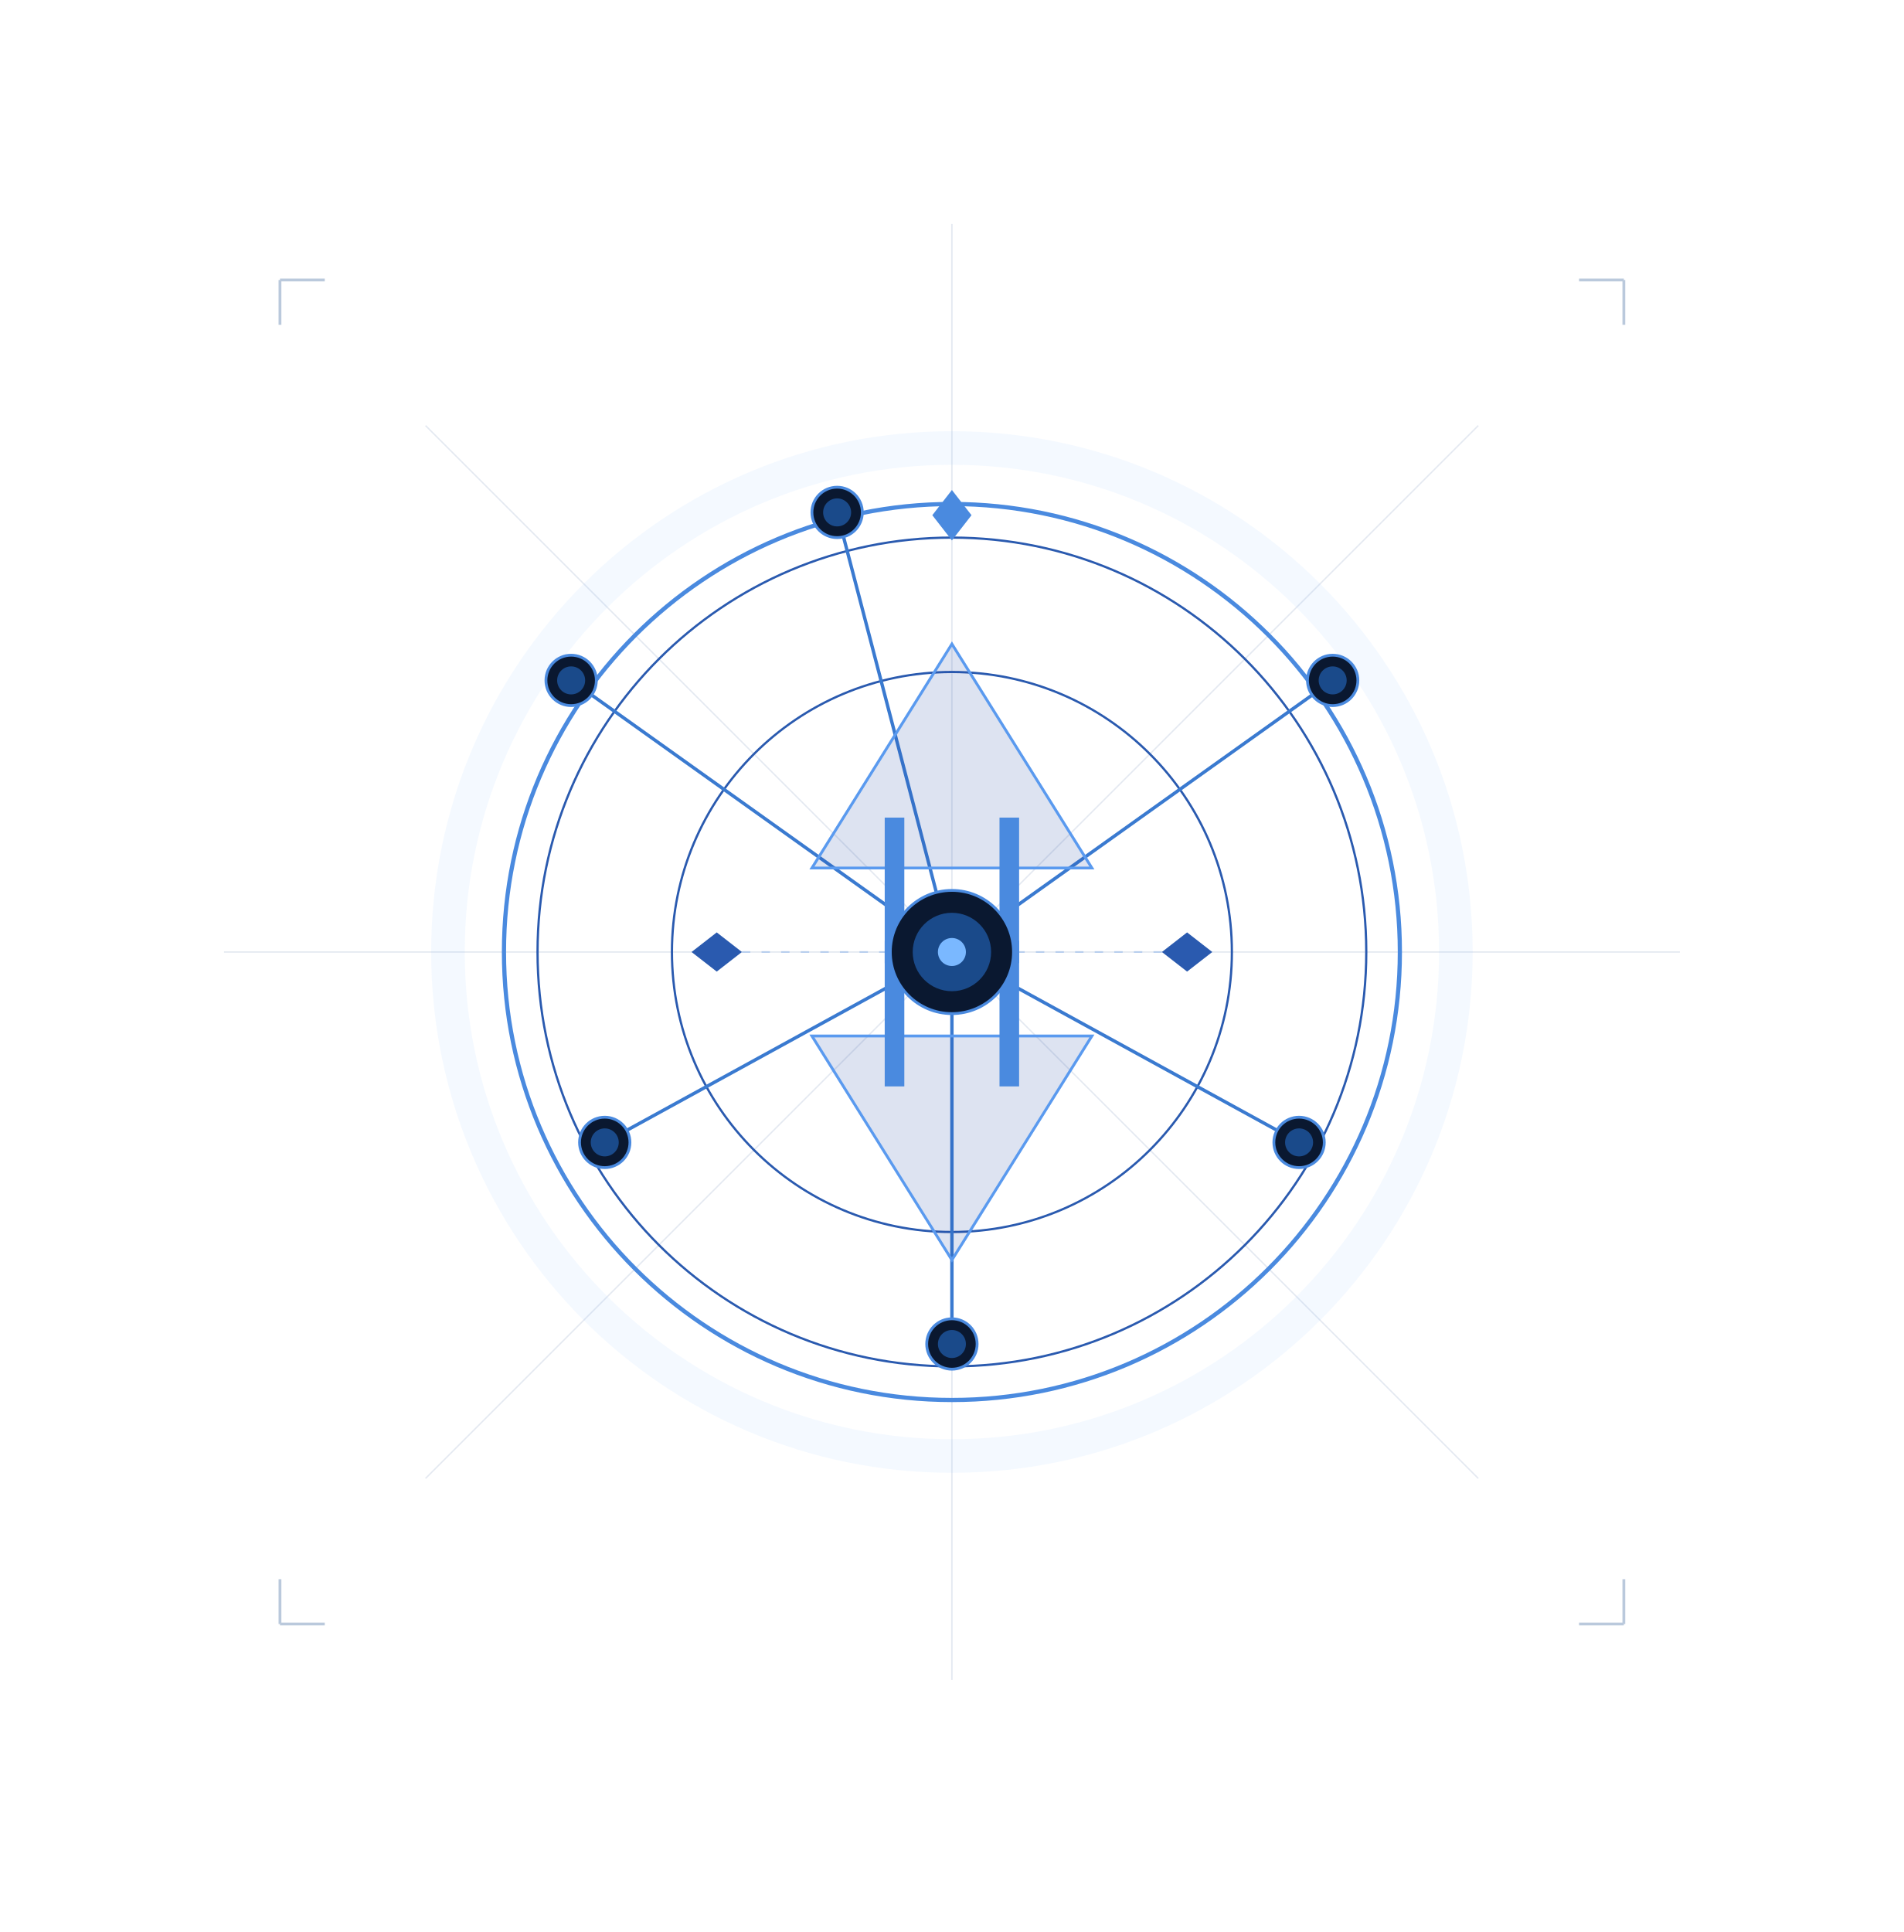
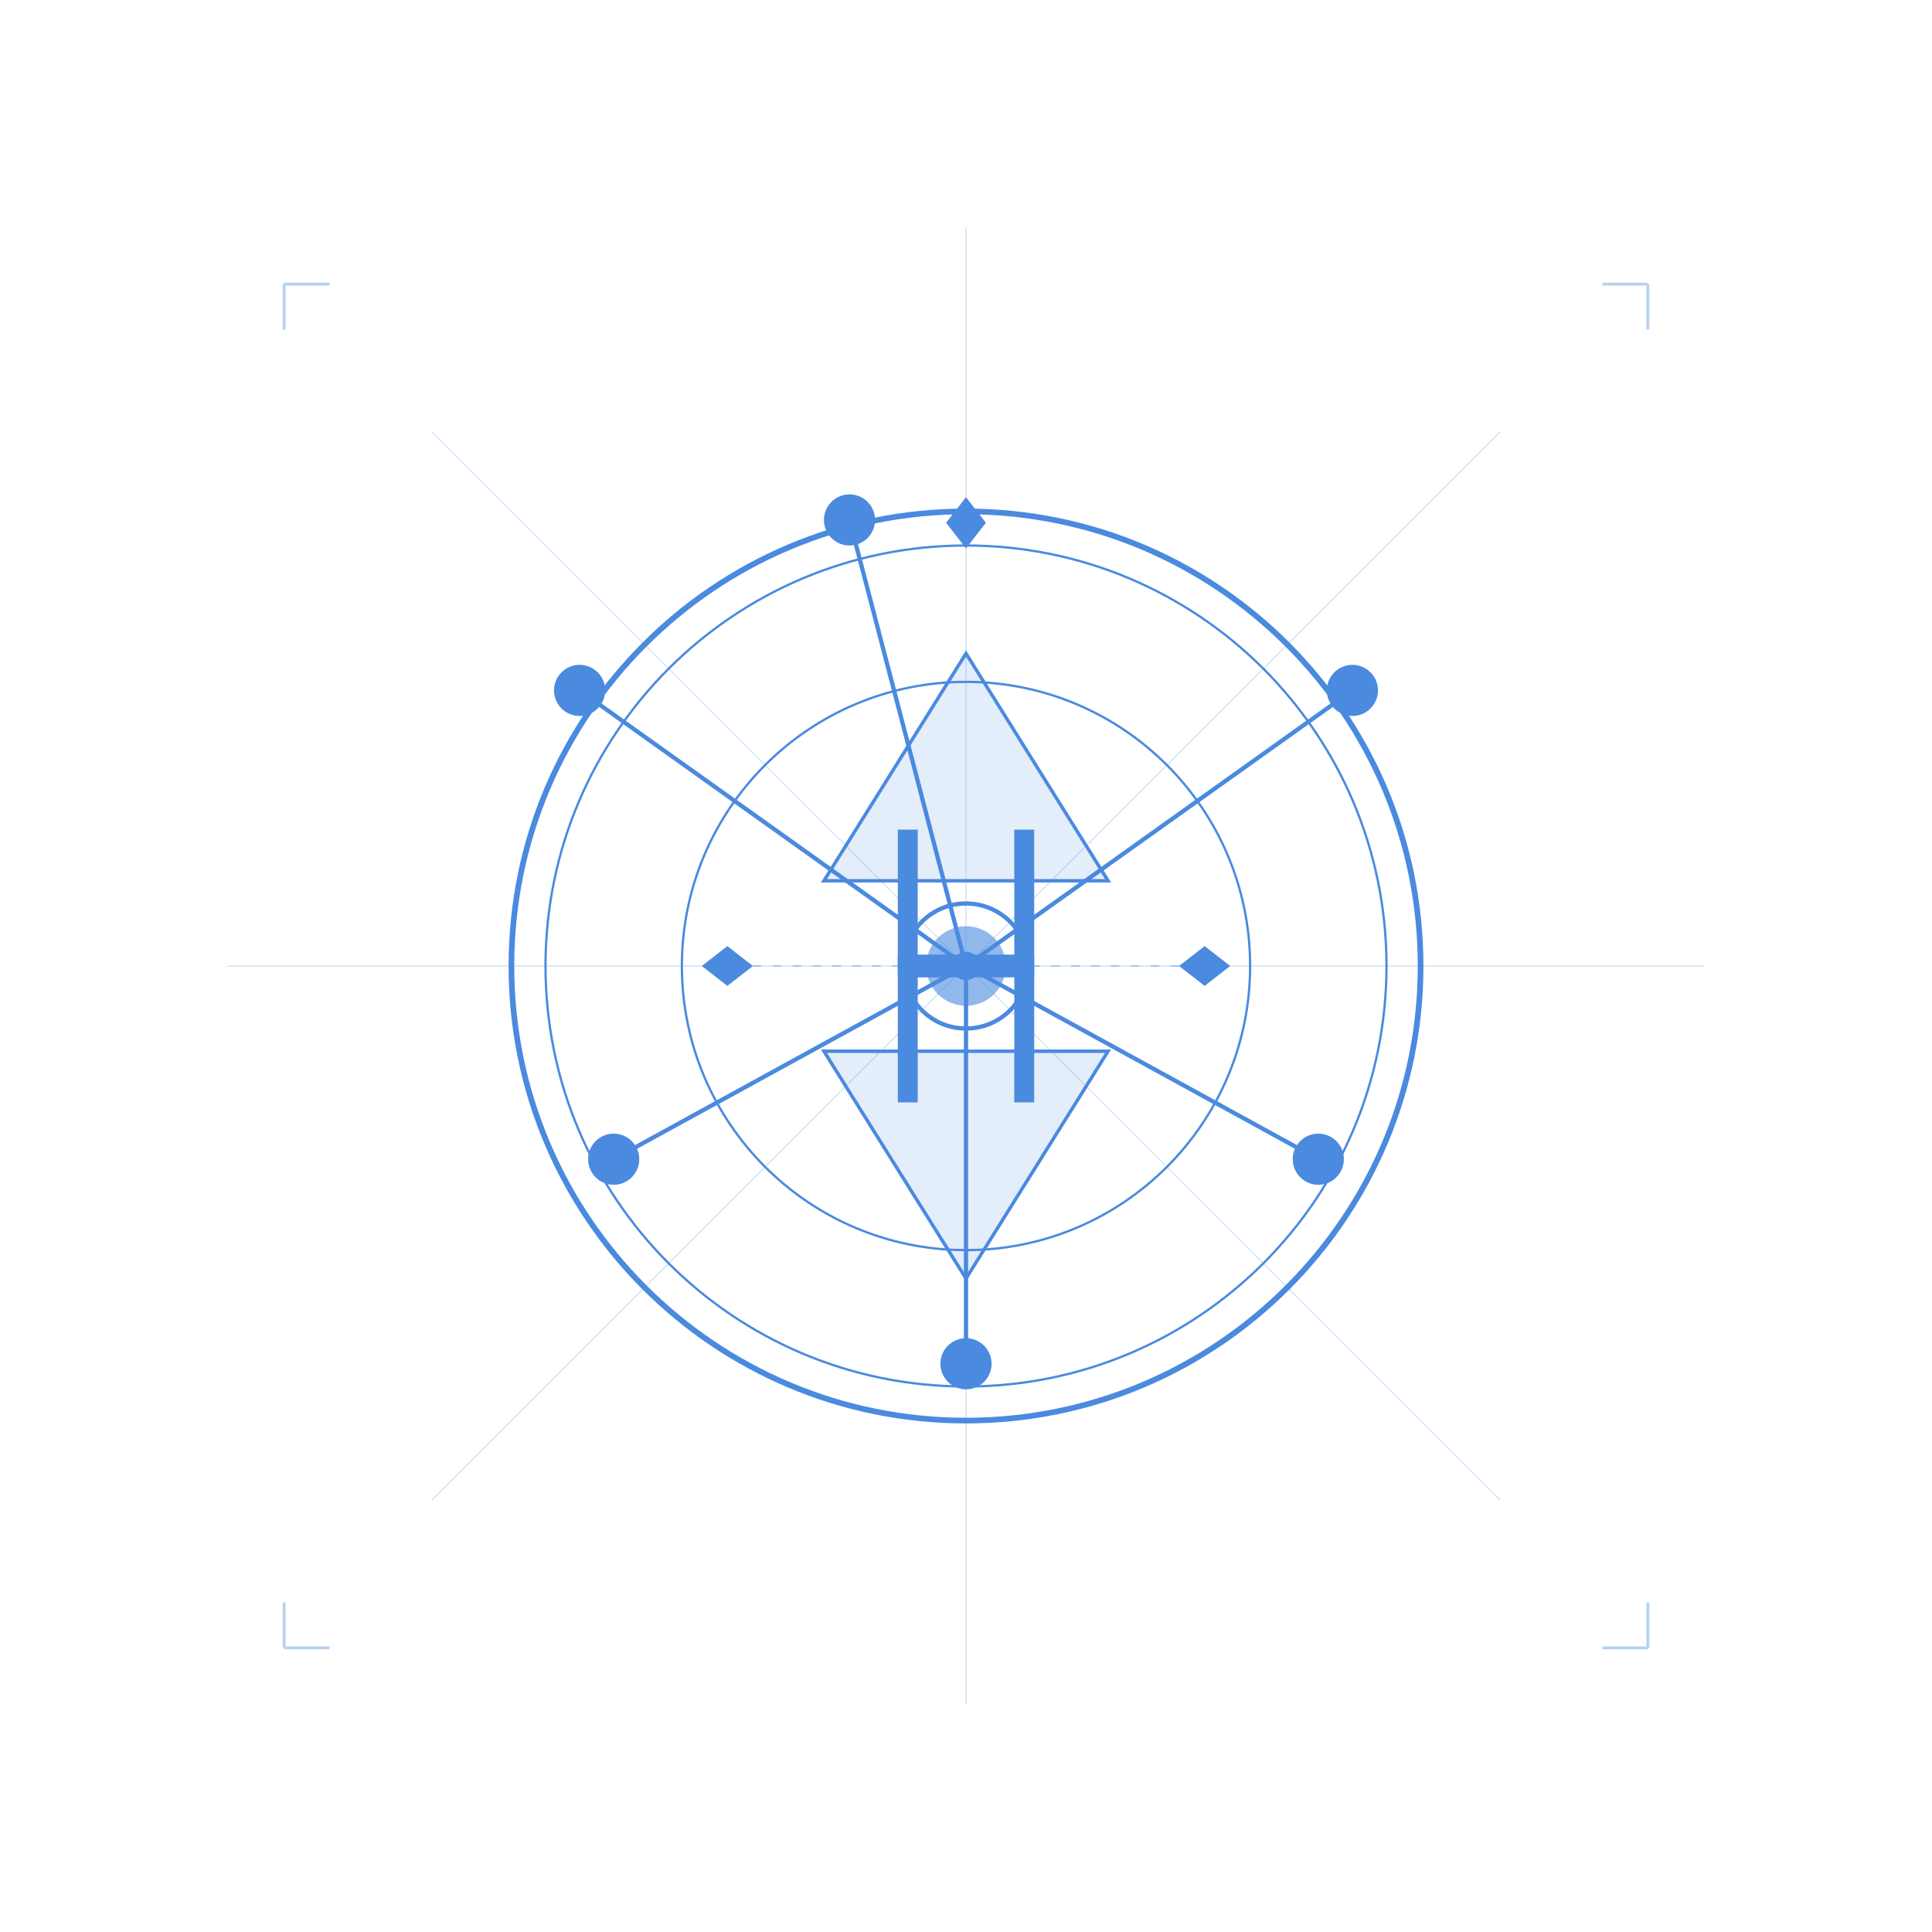
- <svg xmlns="http://www.w3.org/2000/svg" width="100%" viewBox="0 0 680 690">
-   <line x1="340" y1="80" x2="340" y2="600" style="fill:rgb(0, 0, 0);stroke:rgba(26, 74, 138, 0.12);color:rgb(255, 255, 255);stroke-width:0.5px;stroke-linecap:butt;stroke-linejoin:miter;opacity:1;font-family:&quot;Anthropic Sans&quot;, -apple-system, BlinkMacSystemFont, &quot;Segoe UI&quot;, sans-serif;font-size:16px;font-weight:400;text-anchor:start;dominant-baseline:auto" />
-   <line x1="80" y1="340" x2="600" y2="340" style="fill:rgb(0, 0, 0);stroke:rgba(26, 74, 138, 0.12);color:rgb(255, 255, 255);stroke-width:0.5px;stroke-linecap:butt;stroke-linejoin:miter;opacity:1;font-family:&quot;Anthropic Sans&quot;, -apple-system, BlinkMacSystemFont, &quot;Segoe UI&quot;, sans-serif;font-size:16px;font-weight:400;text-anchor:start;dominant-baseline:auto" />
-   <line x1="152" y1="152" x2="528" y2="528" style="fill:rgb(0, 0, 0);stroke:rgba(26, 74, 138, 0.12);color:rgb(255, 255, 255);stroke-width:0.5px;stroke-linecap:butt;stroke-linejoin:miter;opacity:1;font-family:&quot;Anthropic Sans&quot;, -apple-system, BlinkMacSystemFont, &quot;Segoe UI&quot;, sans-serif;font-size:16px;font-weight:400;text-anchor:start;dominant-baseline:auto" />
-   <line x1="528" y1="152" x2="152" y2="528" style="fill:rgb(0, 0, 0);stroke:rgba(26, 74, 138, 0.12);color:rgb(255, 255, 255);stroke-width:0.5px;stroke-linecap:butt;stroke-linejoin:miter;opacity:1;font-family:&quot;Anthropic Sans&quot;, -apple-system, BlinkMacSystemFont, &quot;Segoe UI&quot;, sans-serif;font-size:16px;font-weight:400;text-anchor:start;dominant-baseline:auto" />
-   <circle cx="340" cy="340" r="180" style="fill:none;stroke:rgba(122, 184, 255, 0.08);color:rgb(255, 255, 255);stroke-width:12px;stroke-linecap:butt;stroke-linejoin:miter;opacity:1;font-family:&quot;Anthropic Sans&quot;, -apple-system, BlinkMacSystemFont, &quot;Segoe UI&quot;, sans-serif;font-size:16px;font-weight:400;text-anchor:start;dominant-baseline:auto" />
-   <circle cx="340" cy="340" r="160" style="fill:none;stroke:rgb(74, 138, 223);color:rgb(255, 255, 255);stroke-width:1.5px;stroke-linecap:butt;stroke-linejoin:miter;opacity:1;font-family:&quot;Anthropic Sans&quot;, -apple-system, BlinkMacSystemFont, &quot;Segoe UI&quot;, sans-serif;font-size:16px;font-weight:400;text-anchor:start;dominant-baseline:auto" />
-   <circle cx="340" cy="340" r="148" style="fill:none;stroke:rgb(42, 90, 175);color:rgb(255, 255, 255);stroke-width:0.8px;stroke-linecap:butt;stroke-linejoin:miter;opacity:1;font-family:&quot;Anthropic Sans&quot;, -apple-system, BlinkMacSystemFont, &quot;Segoe UI&quot;, sans-serif;font-size:16px;font-weight:400;text-anchor:start;dominant-baseline:auto" />
-   <circle cx="340" cy="340" r="100" style="fill:none;stroke:rgb(42, 90, 175);color:rgb(255, 255, 255);stroke-width:0.8px;stroke-linecap:butt;stroke-linejoin:miter;opacity:1;font-family:&quot;Anthropic Sans&quot;, -apple-system, BlinkMacSystemFont, &quot;Segoe UI&quot;, sans-serif;font-size:16px;font-weight:400;text-anchor:start;dominant-baseline:auto" />
-   <line x1="340" y1="340" x2="299" y2="183" style="fill:rgb(0, 0, 0);stroke:rgb(58, 122, 208);color:rgb(255, 255, 255);stroke-width:1.2px;stroke-linecap:butt;stroke-linejoin:miter;opacity:1;font-family:&quot;Anthropic Sans&quot;, -apple-system, BlinkMacSystemFont, &quot;Segoe UI&quot;, sans-serif;font-size:16px;font-weight:400;text-anchor:start;dominant-baseline:auto" />
-   <line x1="340" y1="340" x2="476" y2="243" style="fill:rgb(0, 0, 0);stroke:rgb(58, 122, 208);color:rgb(255, 255, 255);stroke-width:1.2px;stroke-linecap:butt;stroke-linejoin:miter;opacity:1;font-family:&quot;Anthropic Sans&quot;, -apple-system, BlinkMacSystemFont, &quot;Segoe UI&quot;, sans-serif;font-size:16px;font-weight:400;text-anchor:start;dominant-baseline:auto" />
-   <line x1="340" y1="340" x2="464" y2="408" style="fill:rgb(0, 0, 0);stroke:rgb(58, 122, 208);color:rgb(255, 255, 255);stroke-width:1.2px;stroke-linecap:butt;stroke-linejoin:miter;opacity:1;font-family:&quot;Anthropic Sans&quot;, -apple-system, BlinkMacSystemFont, &quot;Segoe UI&quot;, sans-serif;font-size:16px;font-weight:400;text-anchor:start;dominant-baseline:auto" />
-   <line x1="340" y1="340" x2="340" y2="480" style="fill:rgb(0, 0, 0);stroke:rgb(58, 122, 208);color:rgb(255, 255, 255);stroke-width:1.2px;stroke-linecap:butt;stroke-linejoin:miter;opacity:1;font-family:&quot;Anthropic Sans&quot;, -apple-system, BlinkMacSystemFont, &quot;Segoe UI&quot;, sans-serif;font-size:16px;font-weight:400;text-anchor:start;dominant-baseline:auto" />
-   <line x1="340" y1="340" x2="216" y2="408" style="fill:rgb(0, 0, 0);stroke:rgb(58, 122, 208);color:rgb(255, 255, 255);stroke-width:1.2px;stroke-linecap:butt;stroke-linejoin:miter;opacity:1;font-family:&quot;Anthropic Sans&quot;, -apple-system, BlinkMacSystemFont, &quot;Segoe UI&quot;, sans-serif;font-size:16px;font-weight:400;text-anchor:start;dominant-baseline:auto" />
-   <line x1="340" y1="340" x2="204" y2="243" style="fill:rgb(0, 0, 0);stroke:rgb(58, 122, 208);color:rgb(255, 255, 255);stroke-width:1.2px;stroke-linecap:butt;stroke-linejoin:miter;opacity:1;font-family:&quot;Anthropic Sans&quot;, -apple-system, BlinkMacSystemFont, &quot;Segoe UI&quot;, sans-serif;font-size:16px;font-weight:400;text-anchor:start;dominant-baseline:auto" />
-   <circle cx="299" cy="183" r="9" style="fill:rgb(10, 24, 48);stroke:rgb(74, 138, 223);color:rgb(255, 255, 255);stroke-width:1px;stroke-linecap:butt;stroke-linejoin:miter;opacity:1;font-family:&quot;Anthropic Sans&quot;, -apple-system, BlinkMacSystemFont, &quot;Segoe UI&quot;, sans-serif;font-size:16px;font-weight:400;text-anchor:start;dominant-baseline:auto" />
-   <circle cx="299" cy="183" r="5" style="fill:rgb(26, 74, 138);stroke:none;color:rgb(255, 255, 255);stroke-width:1px;stroke-linecap:butt;stroke-linejoin:miter;opacity:1;font-family:&quot;Anthropic Sans&quot;, -apple-system, BlinkMacSystemFont, &quot;Segoe UI&quot;, sans-serif;font-size:16px;font-weight:400;text-anchor:start;dominant-baseline:auto" />
-   <circle cx="476" cy="243" r="9" style="fill:rgb(10, 24, 48);stroke:rgb(74, 138, 223);color:rgb(255, 255, 255);stroke-width:1px;stroke-linecap:butt;stroke-linejoin:miter;opacity:1;font-family:&quot;Anthropic Sans&quot;, -apple-system, BlinkMacSystemFont, &quot;Segoe UI&quot;, sans-serif;font-size:16px;font-weight:400;text-anchor:start;dominant-baseline:auto" />
-   <circle cx="476" cy="243" r="5" style="fill:rgb(26, 74, 138);stroke:none;color:rgb(255, 255, 255);stroke-width:1px;stroke-linecap:butt;stroke-linejoin:miter;opacity:1;font-family:&quot;Anthropic Sans&quot;, -apple-system, BlinkMacSystemFont, &quot;Segoe UI&quot;, sans-serif;font-size:16px;font-weight:400;text-anchor:start;dominant-baseline:auto" />
-   <circle cx="464" cy="408" r="9" style="fill:rgb(10, 24, 48);stroke:rgb(74, 138, 223);color:rgb(255, 255, 255);stroke-width:1px;stroke-linecap:butt;stroke-linejoin:miter;opacity:1;font-family:&quot;Anthropic Sans&quot;, -apple-system, BlinkMacSystemFont, &quot;Segoe UI&quot;, sans-serif;font-size:16px;font-weight:400;text-anchor:start;dominant-baseline:auto" />
-   <circle cx="464" cy="408" r="5" style="fill:rgb(26, 74, 138);stroke:none;color:rgb(255, 255, 255);stroke-width:1px;stroke-linecap:butt;stroke-linejoin:miter;opacity:1;font-family:&quot;Anthropic Sans&quot;, -apple-system, BlinkMacSystemFont, &quot;Segoe UI&quot;, sans-serif;font-size:16px;font-weight:400;text-anchor:start;dominant-baseline:auto" />
-   <circle cx="340" cy="480" r="9" style="fill:rgb(10, 24, 48);stroke:rgb(74, 138, 223);color:rgb(255, 255, 255);stroke-width:1px;stroke-linecap:butt;stroke-linejoin:miter;opacity:1;font-family:&quot;Anthropic Sans&quot;, -apple-system, BlinkMacSystemFont, &quot;Segoe UI&quot;, sans-serif;font-size:16px;font-weight:400;text-anchor:start;dominant-baseline:auto" />
-   <circle cx="340" cy="480" r="5" style="fill:rgb(26, 74, 138);stroke:none;color:rgb(255, 255, 255);stroke-width:1px;stroke-linecap:butt;stroke-linejoin:miter;opacity:1;font-family:&quot;Anthropic Sans&quot;, -apple-system, BlinkMacSystemFont, &quot;Segoe UI&quot;, sans-serif;font-size:16px;font-weight:400;text-anchor:start;dominant-baseline:auto" />
-   <circle cx="216" cy="408" r="9" style="fill:rgb(10, 24, 48);stroke:rgb(74, 138, 223);color:rgb(255, 255, 255);stroke-width:1px;stroke-linecap:butt;stroke-linejoin:miter;opacity:1;font-family:&quot;Anthropic Sans&quot;, -apple-system, BlinkMacSystemFont, &quot;Segoe UI&quot;, sans-serif;font-size:16px;font-weight:400;text-anchor:start;dominant-baseline:auto" />
-   <circle cx="216" cy="408" r="5" style="fill:rgb(26, 74, 138);stroke:none;color:rgb(255, 255, 255);stroke-width:1px;stroke-linecap:butt;stroke-linejoin:miter;opacity:1;font-family:&quot;Anthropic Sans&quot;, -apple-system, BlinkMacSystemFont, &quot;Segoe UI&quot;, sans-serif;font-size:16px;font-weight:400;text-anchor:start;dominant-baseline:auto" />
-   <circle cx="204" cy="243" r="9" style="fill:rgb(10, 24, 48);stroke:rgb(74, 138, 223);color:rgb(255, 255, 255);stroke-width:1px;stroke-linecap:butt;stroke-linejoin:miter;opacity:1;font-family:&quot;Anthropic Sans&quot;, -apple-system, BlinkMacSystemFont, &quot;Segoe UI&quot;, sans-serif;font-size:16px;font-weight:400;text-anchor:start;dominant-baseline:auto" />
-   <circle cx="204" cy="243" r="5" style="fill:rgb(26, 74, 138);stroke:none;color:rgb(255, 255, 255);stroke-width:1px;stroke-linecap:butt;stroke-linejoin:miter;opacity:1;font-family:&quot;Anthropic Sans&quot;, -apple-system, BlinkMacSystemFont, &quot;Segoe UI&quot;, sans-serif;font-size:16px;font-weight:400;text-anchor:start;dominant-baseline:auto" />
-   <polygon points="340,230 290,310 390,310" style="fill:rgba(30, 70, 160, 0.15);stroke:none;color:rgb(255, 255, 255);stroke-width:1px;stroke-linecap:butt;stroke-linejoin:miter;opacity:1;font-family:&quot;Anthropic Sans&quot;, -apple-system, BlinkMacSystemFont, &quot;Segoe UI&quot;, sans-serif;font-size:16px;font-weight:400;text-anchor:start;dominant-baseline:auto" />
-   <polygon points="340,230 290,310 390,310" style="fill:none;stroke:rgb(90, 154, 239);color:rgb(255, 255, 255);stroke-width:1px;stroke-linecap:butt;stroke-linejoin:miter;opacity:1;font-family:&quot;Anthropic Sans&quot;, -apple-system, BlinkMacSystemFont, &quot;Segoe UI&quot;, sans-serif;font-size:16px;font-weight:400;text-anchor:start;dominant-baseline:auto" />
-   <polygon points="340,450 290,370 390,370" style="fill:rgba(30, 70, 160, 0.15);stroke:none;color:rgb(255, 255, 255);stroke-width:1px;stroke-linecap:butt;stroke-linejoin:miter;opacity:1;font-family:&quot;Anthropic Sans&quot;, -apple-system, BlinkMacSystemFont, &quot;Segoe UI&quot;, sans-serif;font-size:16px;font-weight:400;text-anchor:start;dominant-baseline:auto" />
-   <polygon points="340,450 290,370 390,370" style="fill:none;stroke:rgb(90, 154, 239);color:rgb(255, 255, 255);stroke-width:1px;stroke-linecap:butt;stroke-linejoin:miter;opacity:1;font-family:&quot;Anthropic Sans&quot;, -apple-system, BlinkMacSystemFont, &quot;Segoe UI&quot;, sans-serif;font-size:16px;font-weight:400;text-anchor:start;dominant-baseline:auto" />
-   <line x1="265" y1="340" x2="415" y2="340" style="stroke:rgba(74,138,223,0.3);stroke-width:0.6;stroke-dasharray:3,4;;fill:rgb(0, 0, 0);stroke:rgba(74, 138, 223, 0.3);color:rgb(255, 255, 255);stroke-width:0.6px;stroke-dasharray:3px, 4px;stroke-linecap:butt;stroke-linejoin:miter;opacity:1;font-family:&quot;Anthropic Sans&quot;, -apple-system, BlinkMacSystemFont, &quot;Segoe UI&quot;, sans-serif;font-size:16px;font-weight:400;text-anchor:start;dominant-baseline:auto" />
-   <rect x="316" y="292" width="7" height="96" style="fill:rgb(74, 138, 223);stroke:none;color:rgb(255, 255, 255);stroke-width:1px;stroke-linecap:butt;stroke-linejoin:miter;opacity:1;font-family:&quot;Anthropic Sans&quot;, -apple-system, BlinkMacSystemFont, &quot;Segoe UI&quot;, sans-serif;font-size:16px;font-weight:400;text-anchor:start;dominant-baseline:auto" />
-   <rect x="357" y="292" width="7" height="96" style="fill:rgb(74, 138, 223);stroke:none;color:rgb(255, 255, 255);stroke-width:1px;stroke-linecap:butt;stroke-linejoin:miter;opacity:1;font-family:&quot;Anthropic Sans&quot;, -apple-system, BlinkMacSystemFont, &quot;Segoe UI&quot;, sans-serif;font-size:16px;font-weight:400;text-anchor:start;dominant-baseline:auto" />
-   <rect x="316" y="336" width="48" height="8" style="fill:rgb(74, 138, 223);stroke:none;color:rgb(255, 255, 255);stroke-width:1px;stroke-linecap:butt;stroke-linejoin:miter;opacity:1;font-family:&quot;Anthropic Sans&quot;, -apple-system, BlinkMacSystemFont, &quot;Segoe UI&quot;, sans-serif;font-size:16px;font-weight:400;text-anchor:start;dominant-baseline:auto" />
-   <polygon points="340,175 347,184 340,193 333,184" style="fill:rgb(74, 138, 223);stroke:none;color:rgb(255, 255, 255);stroke-width:1px;stroke-linecap:butt;stroke-linejoin:miter;opacity:1;font-family:&quot;Anthropic Sans&quot;, -apple-system, BlinkMacSystemFont, &quot;Segoe UI&quot;, sans-serif;font-size:16px;font-weight:400;text-anchor:start;dominant-baseline:auto" />
-   <polygon points="247,340 256,333 265,340 256,347" style="fill:rgb(42, 90, 175);stroke:none;color:rgb(255, 255, 255);stroke-width:1px;stroke-linecap:butt;stroke-linejoin:miter;opacity:1;font-family:&quot;Anthropic Sans&quot;, -apple-system, BlinkMacSystemFont, &quot;Segoe UI&quot;, sans-serif;font-size:16px;font-weight:400;text-anchor:start;dominant-baseline:auto" />
-   <polygon points="415,340 424,333 433,340 424,347" style="fill:rgb(42, 90, 175);stroke:none;color:rgb(255, 255, 255);stroke-width:1px;stroke-linecap:butt;stroke-linejoin:miter;opacity:1;font-family:&quot;Anthropic Sans&quot;, -apple-system, BlinkMacSystemFont, &quot;Segoe UI&quot;, sans-serif;font-size:16px;font-weight:400;text-anchor:start;dominant-baseline:auto" />
-   <circle cx="340" cy="340" r="22" style="fill:rgb(10, 24, 48);stroke:rgb(74, 138, 223);color:rgb(255, 255, 255);stroke-width:1px;stroke-linecap:butt;stroke-linejoin:miter;opacity:1;font-family:&quot;Anthropic Sans&quot;, -apple-system, BlinkMacSystemFont, &quot;Segoe UI&quot;, sans-serif;font-size:16px;font-weight:400;text-anchor:start;dominant-baseline:auto" />
-   <circle cx="340" cy="340" r="14" style="fill:rgb(26, 74, 138);stroke:none;color:rgb(255, 255, 255);stroke-width:1px;stroke-linecap:butt;stroke-linejoin:miter;opacity:1;font-family:&quot;Anthropic Sans&quot;, -apple-system, BlinkMacSystemFont, &quot;Segoe UI&quot;, sans-serif;font-size:16px;font-weight:400;text-anchor:start;dominant-baseline:auto" />
-   <circle cx="340" cy="340" r="5" style="fill:rgb(122, 184, 255);stroke:none;color:rgb(255, 255, 255);stroke-width:1px;stroke-linecap:butt;stroke-linejoin:miter;opacity:1;font-family:&quot;Anthropic Sans&quot;, -apple-system, BlinkMacSystemFont, &quot;Segoe UI&quot;, sans-serif;font-size:16px;font-weight:400;text-anchor:start;dominant-baseline:auto" />
-   <path d="M100,100 L100,116 M100,100 L116,100" style="fill:none;stroke:rgba(26,74,138,0.3);stroke-width:1;;fill:none;stroke:rgba(26, 74, 138, 0.3);color:rgb(255, 255, 255);stroke-width:1px;stroke-linecap:butt;stroke-linejoin:miter;opacity:1;font-family:&quot;Anthropic Sans&quot;, -apple-system, BlinkMacSystemFont, &quot;Segoe UI&quot;, sans-serif;font-size:16px;font-weight:400;text-anchor:start;dominant-baseline:auto" />
-   <path d="M580,100 L580,116 M580,100 L564,100" style="fill:none;stroke:rgba(26,74,138,0.3);stroke-width:1;;fill:none;stroke:rgba(26, 74, 138, 0.3);color:rgb(255, 255, 255);stroke-width:1px;stroke-linecap:butt;stroke-linejoin:miter;opacity:1;font-family:&quot;Anthropic Sans&quot;, -apple-system, BlinkMacSystemFont, &quot;Segoe UI&quot;, sans-serif;font-size:16px;font-weight:400;text-anchor:start;dominant-baseline:auto" />
-   <path d="M100,580 L100,564 M100,580 L116,580" style="fill:none;stroke:rgba(26,74,138,0.3);stroke-width:1;;fill:none;stroke:rgba(26, 74, 138, 0.3);color:rgb(255, 255, 255);stroke-width:1px;stroke-linecap:butt;stroke-linejoin:miter;opacity:1;font-family:&quot;Anthropic Sans&quot;, -apple-system, BlinkMacSystemFont, &quot;Segoe UI&quot;, sans-serif;font-size:16px;font-weight:400;text-anchor:start;dominant-baseline:auto" />
-   <path d="M580,580 L580,564 M580,580 L564,580" style="fill:none;stroke:rgba(26,74,138,0.3);stroke-width:1;;fill:none;stroke:rgba(26, 74, 138, 0.3);color:rgb(255, 255, 255);stroke-width:1px;stroke-linecap:butt;stroke-linejoin:miter;opacity:1;font-family:&quot;Anthropic Sans&quot;, -apple-system, BlinkMacSystemFont, &quot;Segoe UI&quot;, sans-serif;font-size:16px;font-weight:400;text-anchor:start;dominant-baseline:auto" />
+ <svg xmlns="http://www.w3.org/2000/svg" width="100%" viewBox="0 0 680 680">
+   <line x1="340" y1="80" x2="340" y2="600" stroke="rgba(74,138,223,0.2)" stroke-width="0.5" />
+   <line x1="80" y1="340" x2="600" y2="340" stroke="rgba(74,138,223,0.2)" stroke-width="0.5" />
+   <line x1="152" y1="152" x2="528" y2="528" stroke="rgba(74,138,223,0.2)" stroke-width="0.5" />
+   <line x1="528" y1="152" x2="152" y2="528" stroke="rgba(74,138,223,0.2)" stroke-width="0.5" />
+   <circle cx="340" cy="340" r="160" fill="none" stroke="#4a8adf" stroke-width="2" />
+   <circle cx="340" cy="340" r="148" fill="none" stroke="#4a8adf" stroke-width="0.8" />
+   <circle cx="340" cy="340" r="100" fill="none" stroke="#4a8adf" stroke-width="0.8" />
+   <line x1="340" y1="340" x2="299" y2="183" stroke="#4a8adf" stroke-width="1.5" />
+   <line x1="340" y1="340" x2="476" y2="243" stroke="#4a8adf" stroke-width="1.5" />
+   <line x1="340" y1="340" x2="464" y2="408" stroke="#4a8adf" stroke-width="1.5" />
+   <line x1="340" y1="340" x2="340" y2="480" stroke="#4a8adf" stroke-width="1.5" />
+   <line x1="340" y1="340" x2="216" y2="408" stroke="#4a8adf" stroke-width="1.5" />
+   <line x1="340" y1="340" x2="204" y2="243" stroke="#4a8adf" stroke-width="1.5" />
+   <circle cx="299" cy="183" r="9" fill="#4a8adf" />
+   <circle cx="476" cy="243" r="9" fill="#4a8adf" />
+   <circle cx="464" cy="408" r="9" fill="#4a8adf" />
+   <circle cx="340" cy="480" r="9" fill="#4a8adf" />
+   <circle cx="216" cy="408" r="9" fill="#4a8adf" />
+   <circle cx="204" cy="243" r="9" fill="#4a8adf" />
+   <polygon points="340,230 290,310 390,310" fill="rgba(74,138,223,0.15)" stroke="#4a8adf" stroke-width="1.2" />
+   <polygon points="340,450 290,370 390,370" fill="rgba(74,138,223,0.15)" stroke="#4a8adf" stroke-width="1.2" />
+   <line x1="265" y1="340" x2="415" y2="340" stroke="#4a8adf" stroke-width="0.6" stroke-dasharray="3,4" opacity="0.4" />
+   <rect x="316" y="292" width="7" height="96" fill="#4a8adf" />
+   <rect x="357" y="292" width="7" height="96" fill="#4a8adf" />
+   <rect x="316" y="336" width="48" height="8" fill="#4a8adf" />
+   <polygon points="340,175 347,184 340,193 333,184" fill="#4a8adf" />
+   <polygon points="247,340 256,333 265,340 256,347" fill="#4a8adf" />
+   <polygon points="415,340 424,333 433,340 424,347" fill="#4a8adf" />
+   <circle cx="340" cy="340" r="22" fill="none" stroke="#4a8adf" stroke-width="1.5" />
+   <circle cx="340" cy="340" r="14" fill="#4a8adf" opacity="0.6" />
+   <circle cx="340" cy="340" r="5" fill="#4a8adf" />
+   <path d="M100,100 L100,116 M100,100 L116,100" fill="none" stroke="rgba(74,138,223,0.4)" stroke-width="1" />
+   <path d="M580,100 L580,116 M580,100 L564,100" fill="none" stroke="rgba(74,138,223,0.4)" stroke-width="1" />
+   <path d="M100,580 L100,564 M100,580 L116,580" fill="none" stroke="rgba(74,138,223,0.4)" stroke-width="1" />
+   <path d="M580,580 L580,564 M580,580 L564,580" fill="none" stroke="rgba(74,138,223,0.4)" stroke-width="1" />
</svg>
